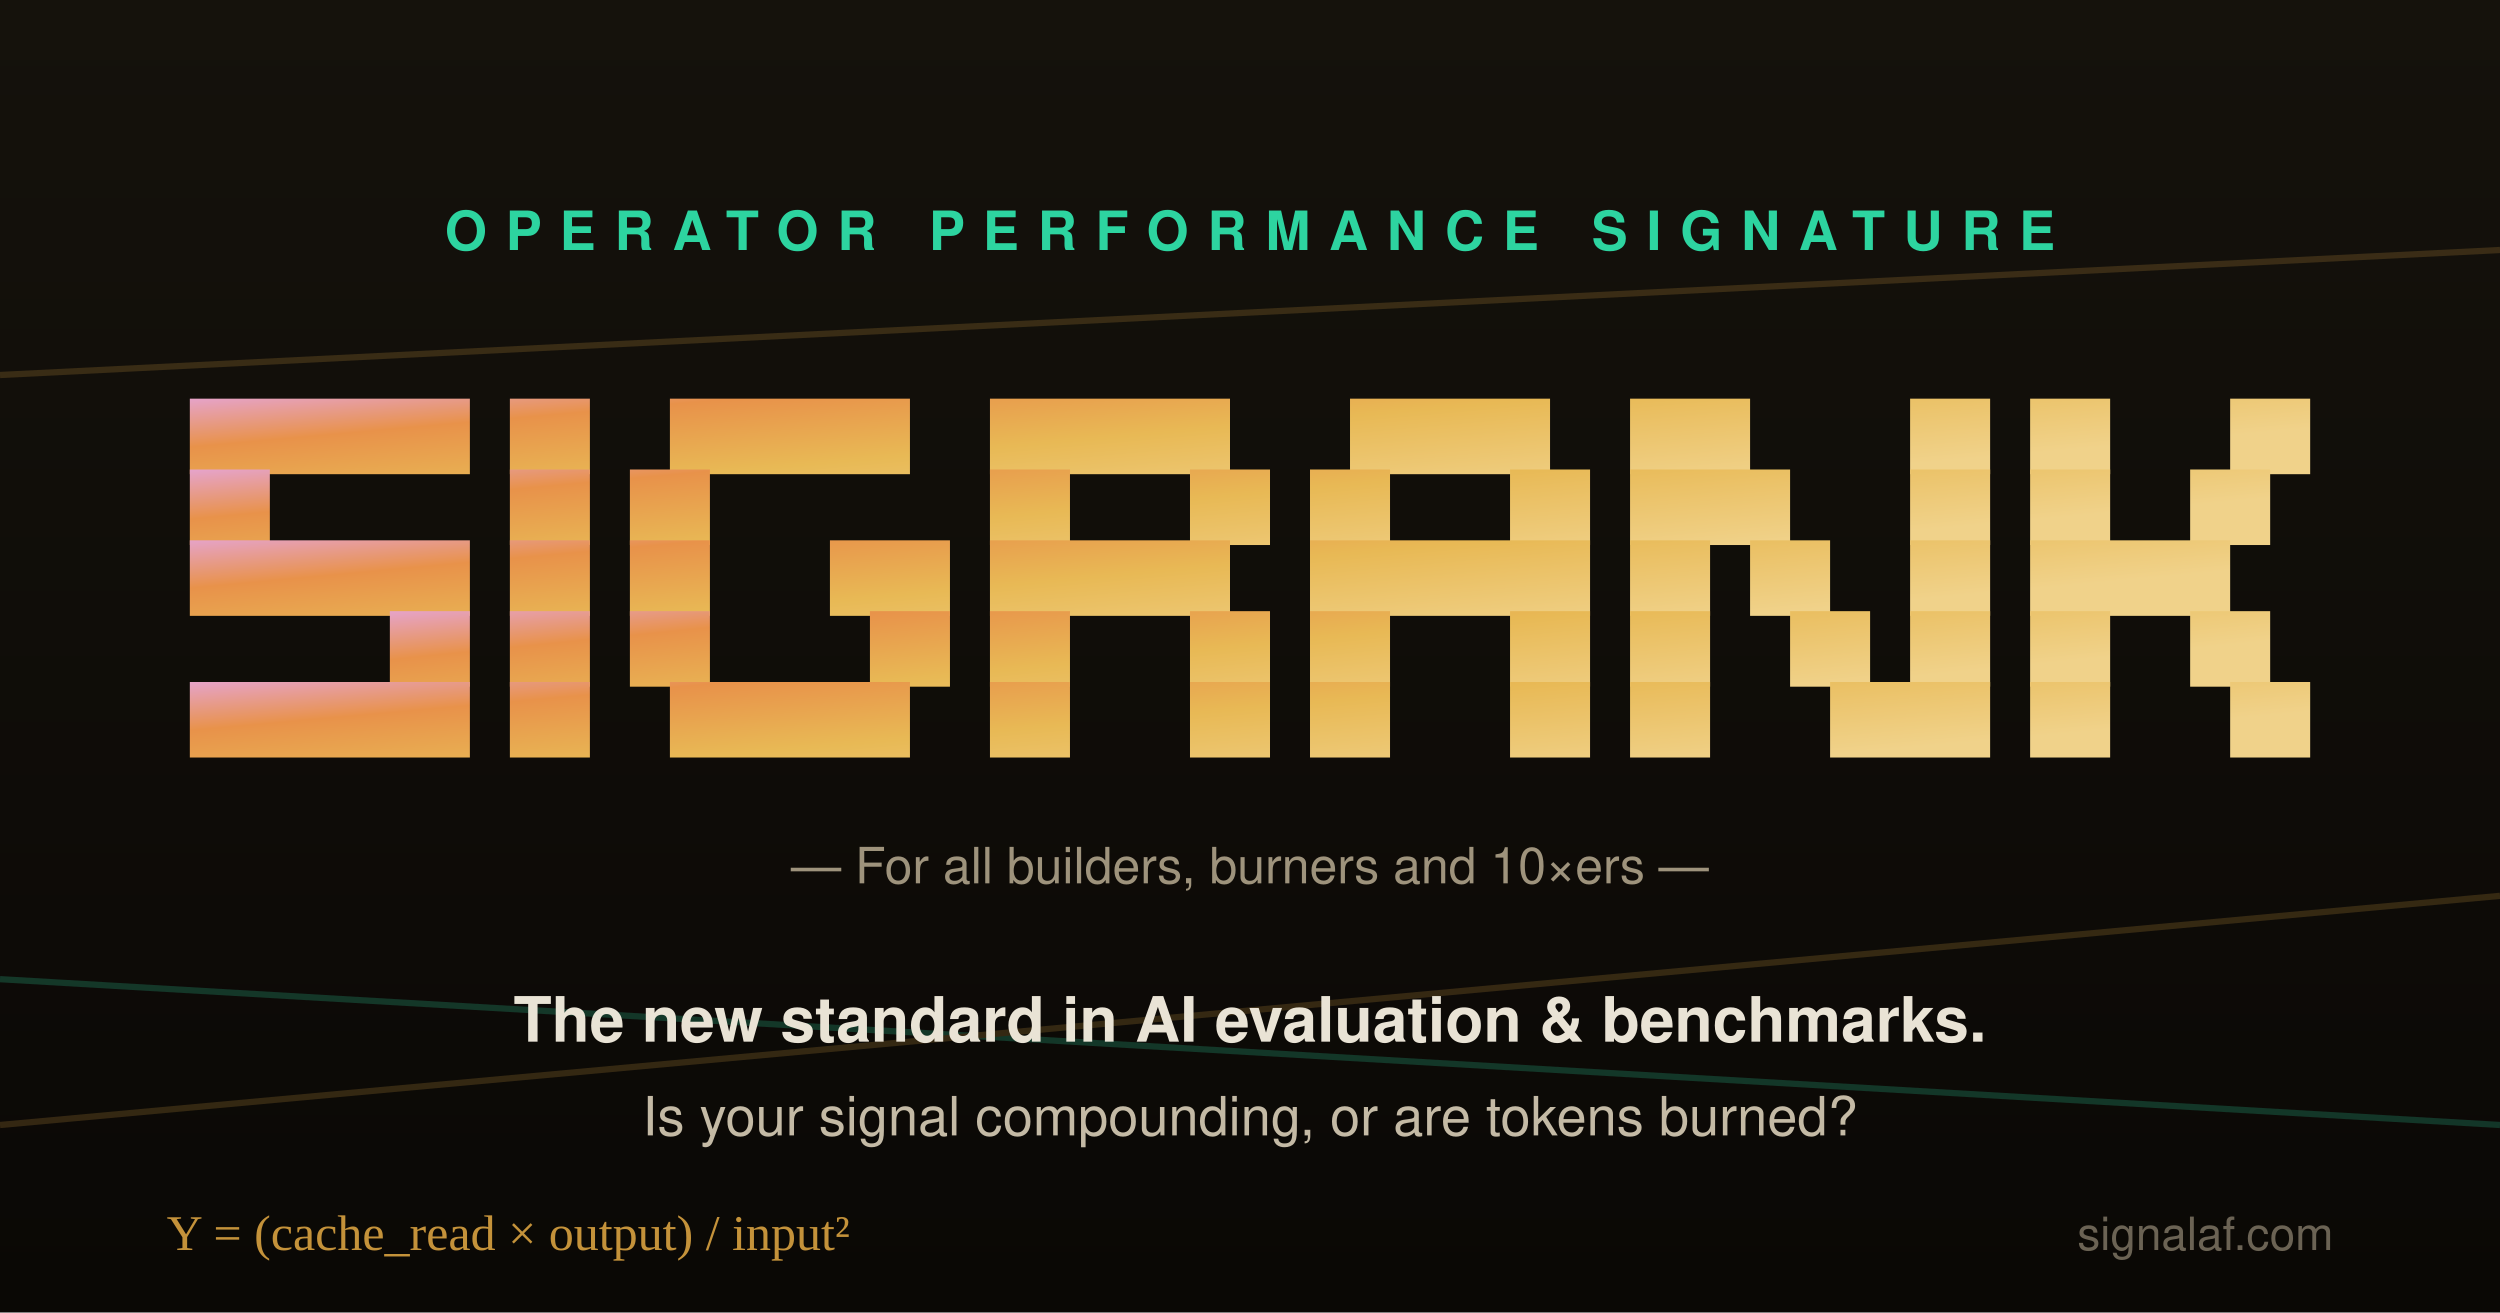
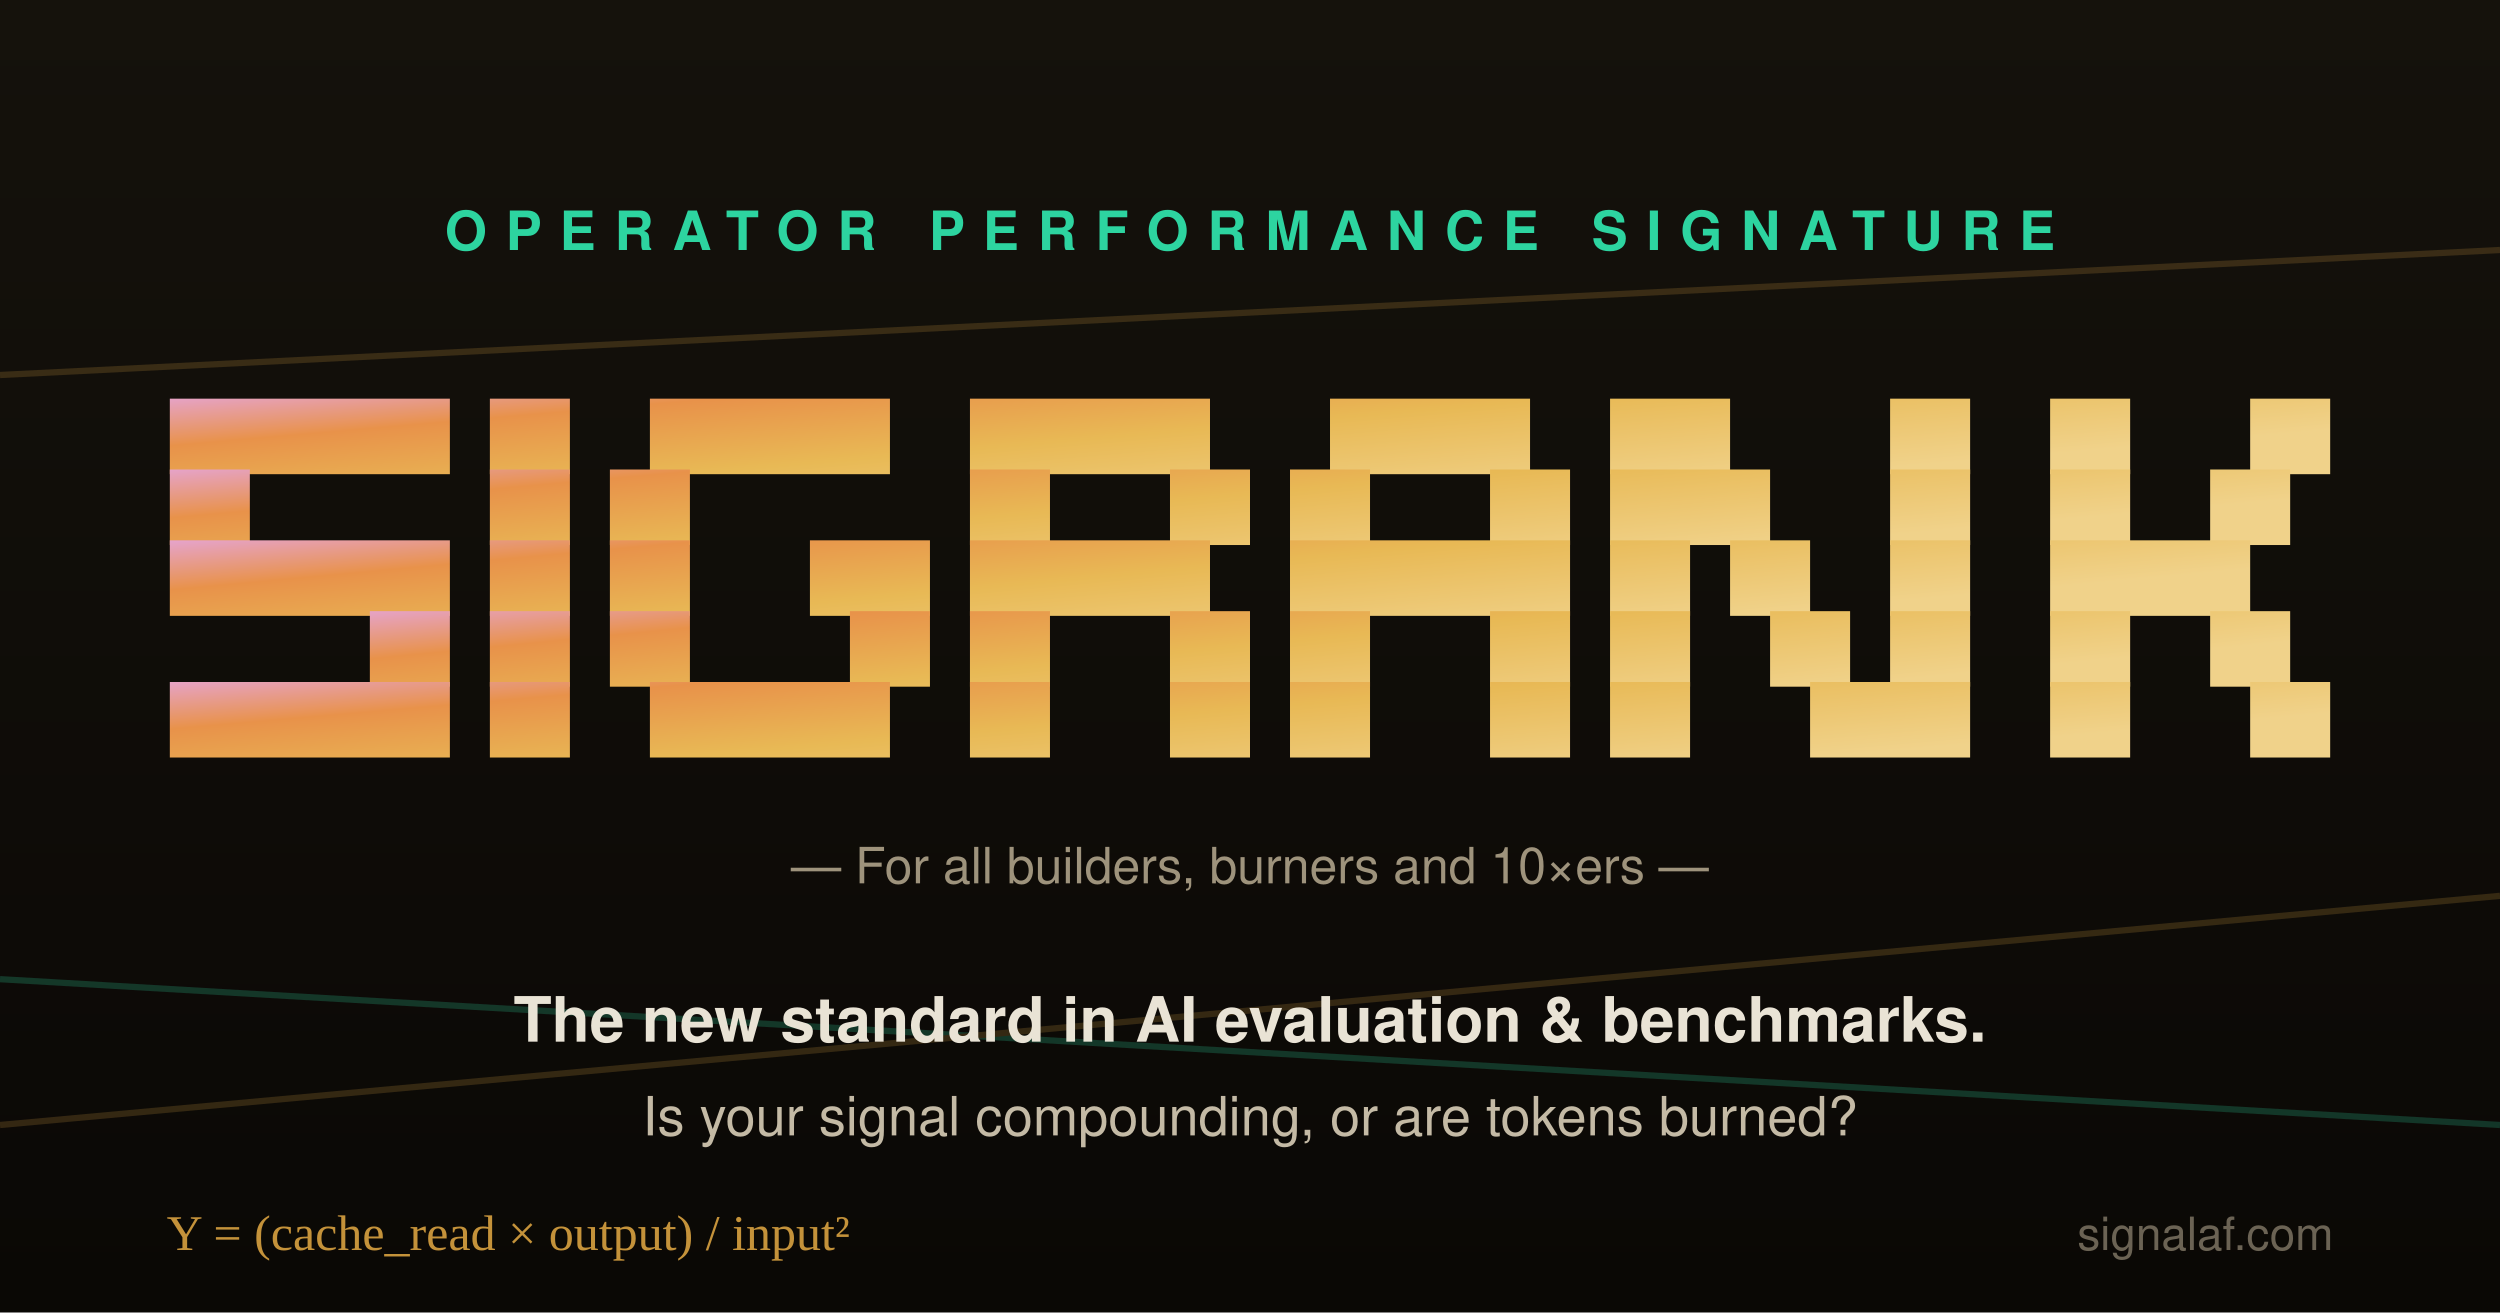
<svg xmlns="http://www.w3.org/2000/svg" width="1200" height="630" viewBox="0 0 1200 630" font-family="Helvetica, Arial, sans-serif">
  <defs>
    <linearGradient id="bg" x1="0" y1="0" x2="0" y2="1">
      <stop offset="0%" stop-color="#15120c" />
      <stop offset="100%" stop-color="#0a0805" />
    </linearGradient>
    <linearGradient id="wm" x1="0" y1="0" x2="1" y2="0.4">
      <stop offset="0%" stop-color="#e6a3c8" />
      <stop offset="22%" stop-color="#e8924a" />
      <stop offset="55%" stop-color="#e8b955" />
      <stop offset="100%" stop-color="#f0d28a" />
    </linearGradient>
  </defs>
  <rect width="1200" height="630" fill="url(#bg)" />
  <g opacity="0.22" stroke-width="3" fill="none">
    <line x1="0" y1="180" x2="1200" y2="120" stroke="#c4923a" />
    <line x1="0" y1="470" x2="1200" y2="540" stroke="#2dd4a0" />
    <line x1="0" y1="540" x2="1200" y2="430" stroke="#c4923a" />
  </g>
  <text x="600" y="120" text-anchor="middle" font-size="26" font-weight="700" letter-spacing="9" fill="#2dd4a0">OPERATOR PERFORMANCE SIGNATURE</text>
  <g font-family="'Courier New', Courier, monospace" font-size="32" font-weight="700" letter-spacing="0" fill="url(#wm)" text-anchor="middle" xml:space="preserve">
-     <text x="600" y="218">███████ ██  ██████  ██████   █████  ███    ██ ██   ██</text>
-     <text x="600" y="252">██      ██ ██       ██   ██ ██   ██ ████   ██ ██  ██ </text>
-     <text x="600" y="286">███████ ██ ██   ███ ██████  ███████ ██ ██  ██ █████  </text>
-     <text x="600" y="320">     ██ ██ ██    ██ ██   ██ ██   ██ ██  ██ ██ ██  ██ </text>
-     <text x="600" y="354">███████ ██  ██████  ██   ██ ██   ██ ██   ████ ██   ██</text>
+     <text x="600" y="218">███████ ██  ██████  ██████   █████  ███    ██  ██   ██</text>
+     <text x="600" y="252">██      ██ ██       ██   ██ ██   ██ ████   ██  ██  ██ </text>
+     <text x="600" y="286">███████ ██ ██   ███ ██████  ███████ ██ ██  ██  █████  </text>
+     <text x="600" y="320">     ██ ██ ██    ██ ██   ██ ██   ██ ██  ██ ██  ██  ██ </text>
+     <text x="600" y="354">███████ ██  ██████  ██   ██ ██   ██ ██   ████  ██   ██</text>
  </g>
  <text x="600" y="424" text-anchor="middle" font-size="24" fill="#9e937c">— For all builders, burners and 10×ers —</text>
  <text x="600" y="500" text-anchor="middle" font-size="30" font-weight="600" fill="#e9e3d5">The new standard in AI evaluation &amp; benchmarks.</text>
  <text x="600" y="545" text-anchor="middle" font-size="26" fill="#c4baa5">Is your signal compounding, or are tokens burned?</text>
  <text x="80" y="600" font-family="Georgia, 'Times New Roman', serif" font-size="24" fill="#c4923a">Υ = (cache_read × output) / input²</text>
  <text x="1120" y="600" text-anchor="end" font-size="22" fill="#6b6354">signalaf.com</text>
</svg>
